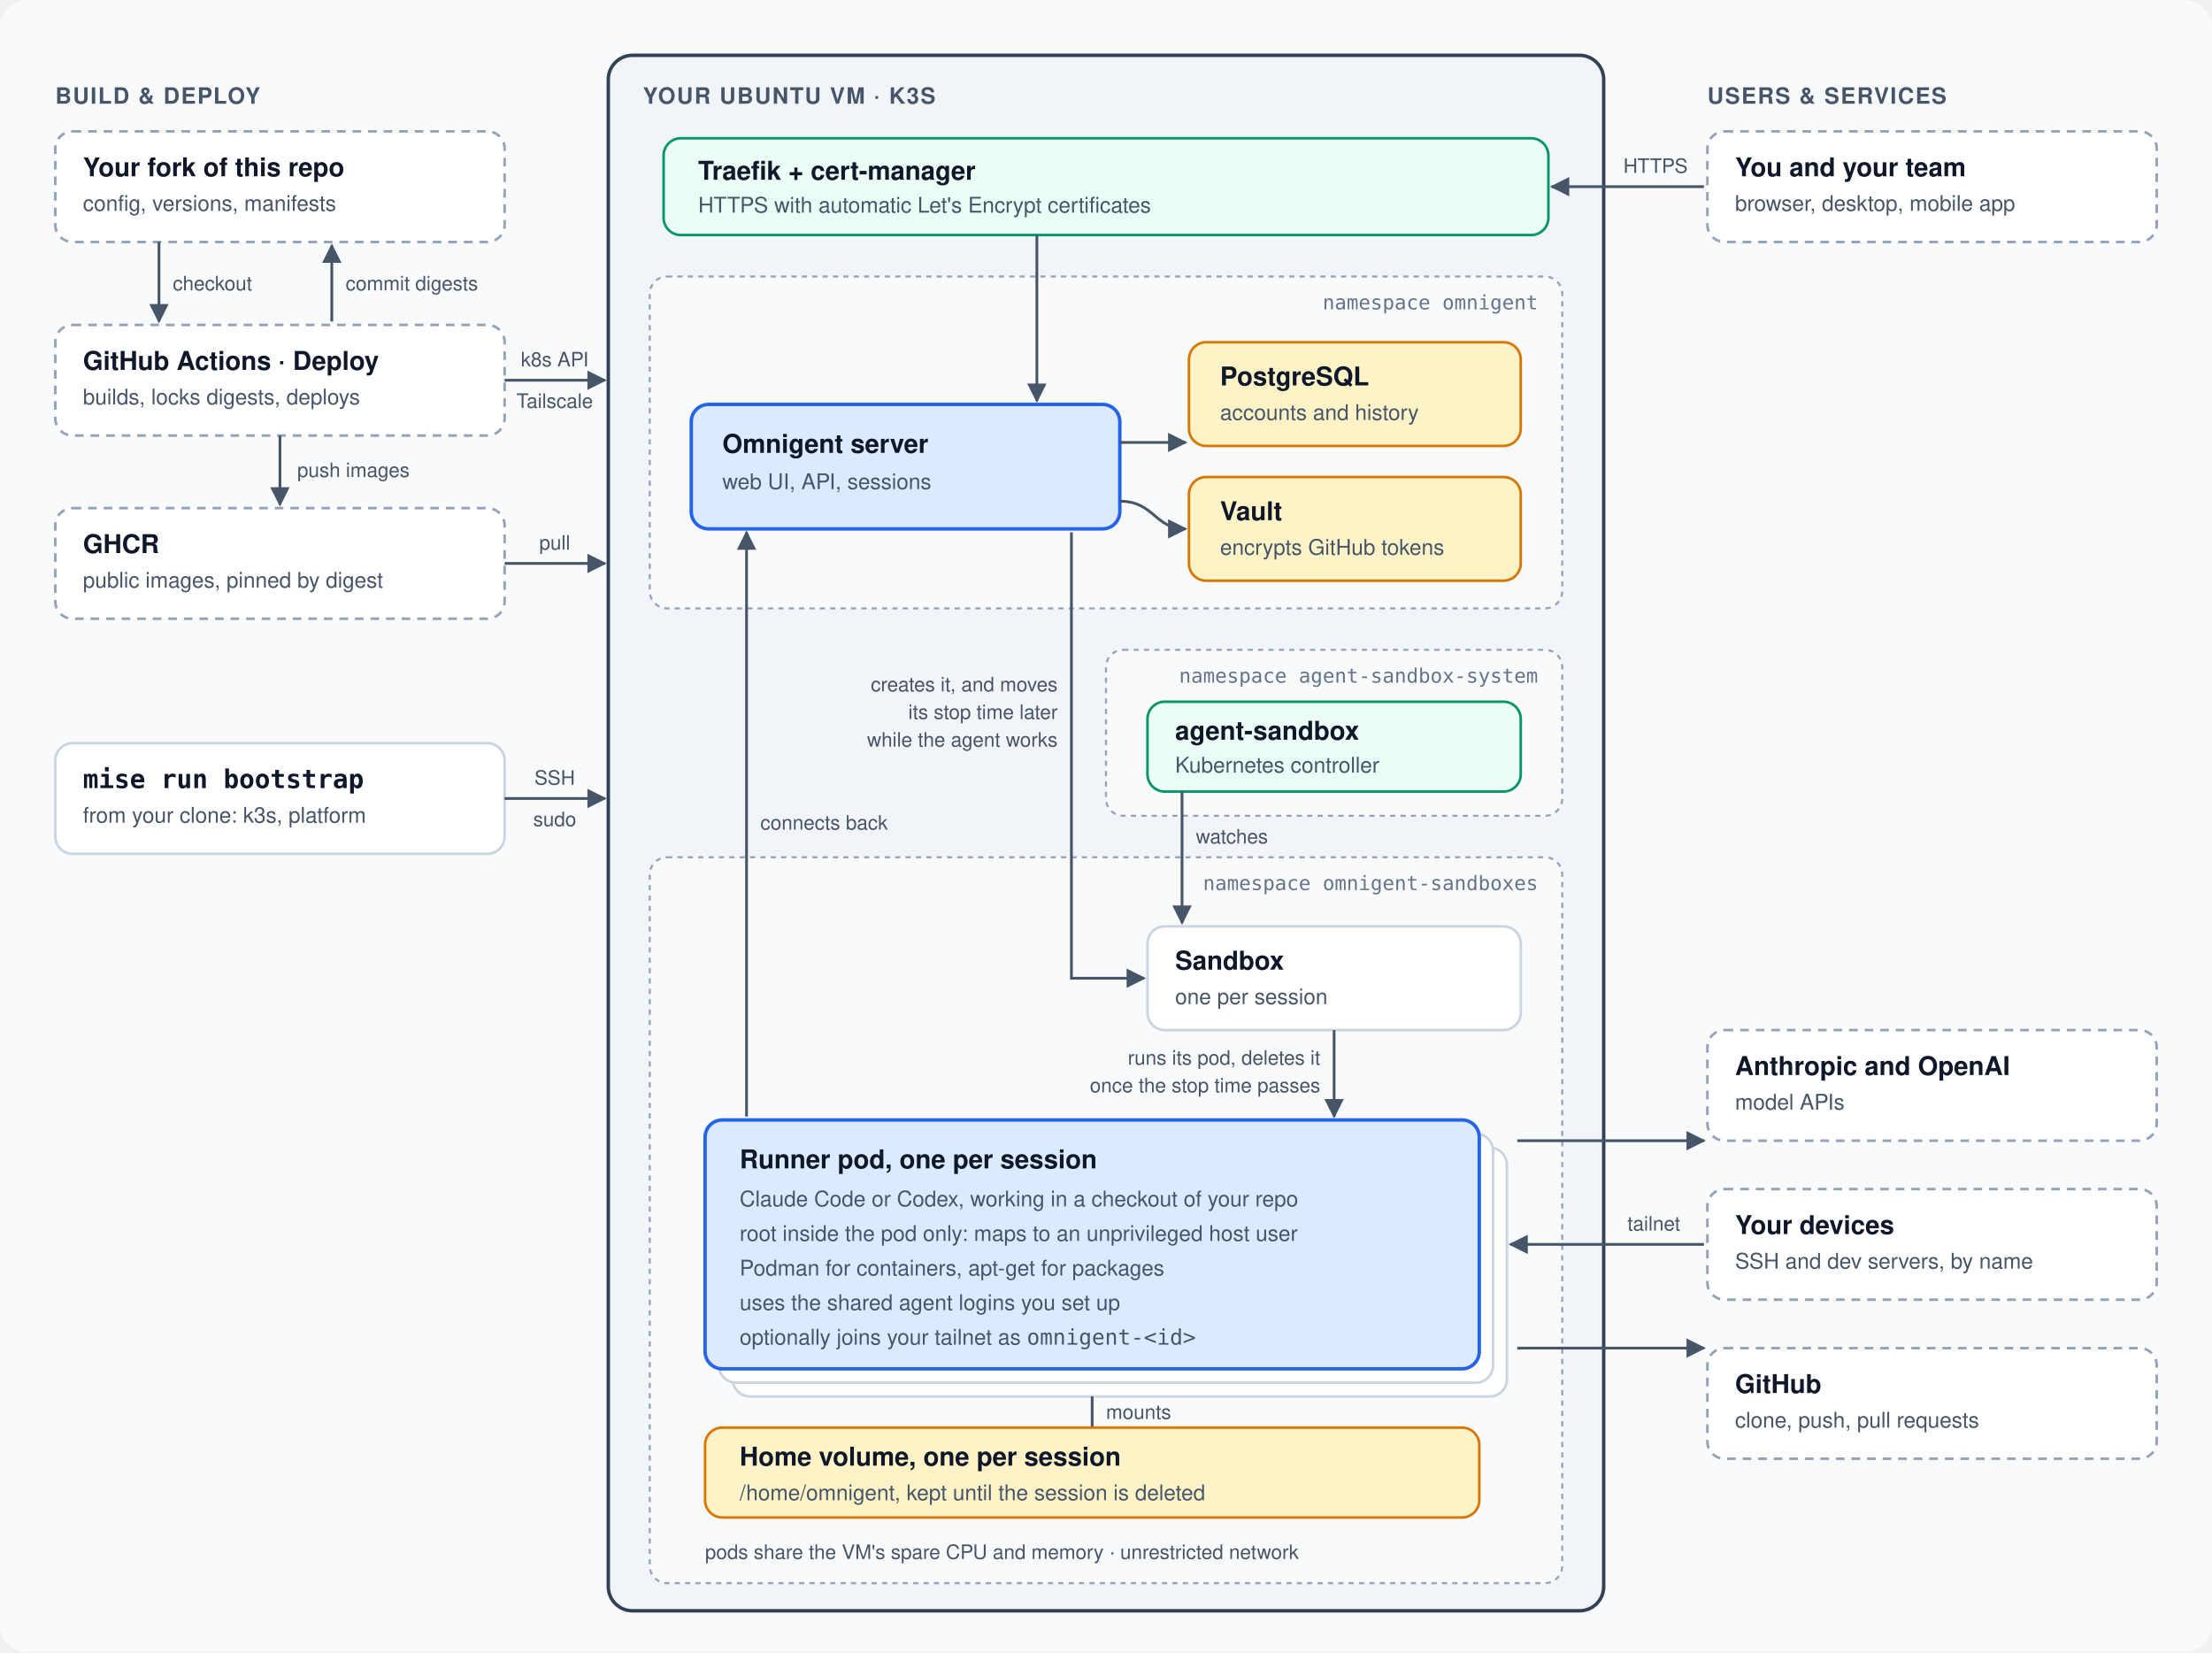
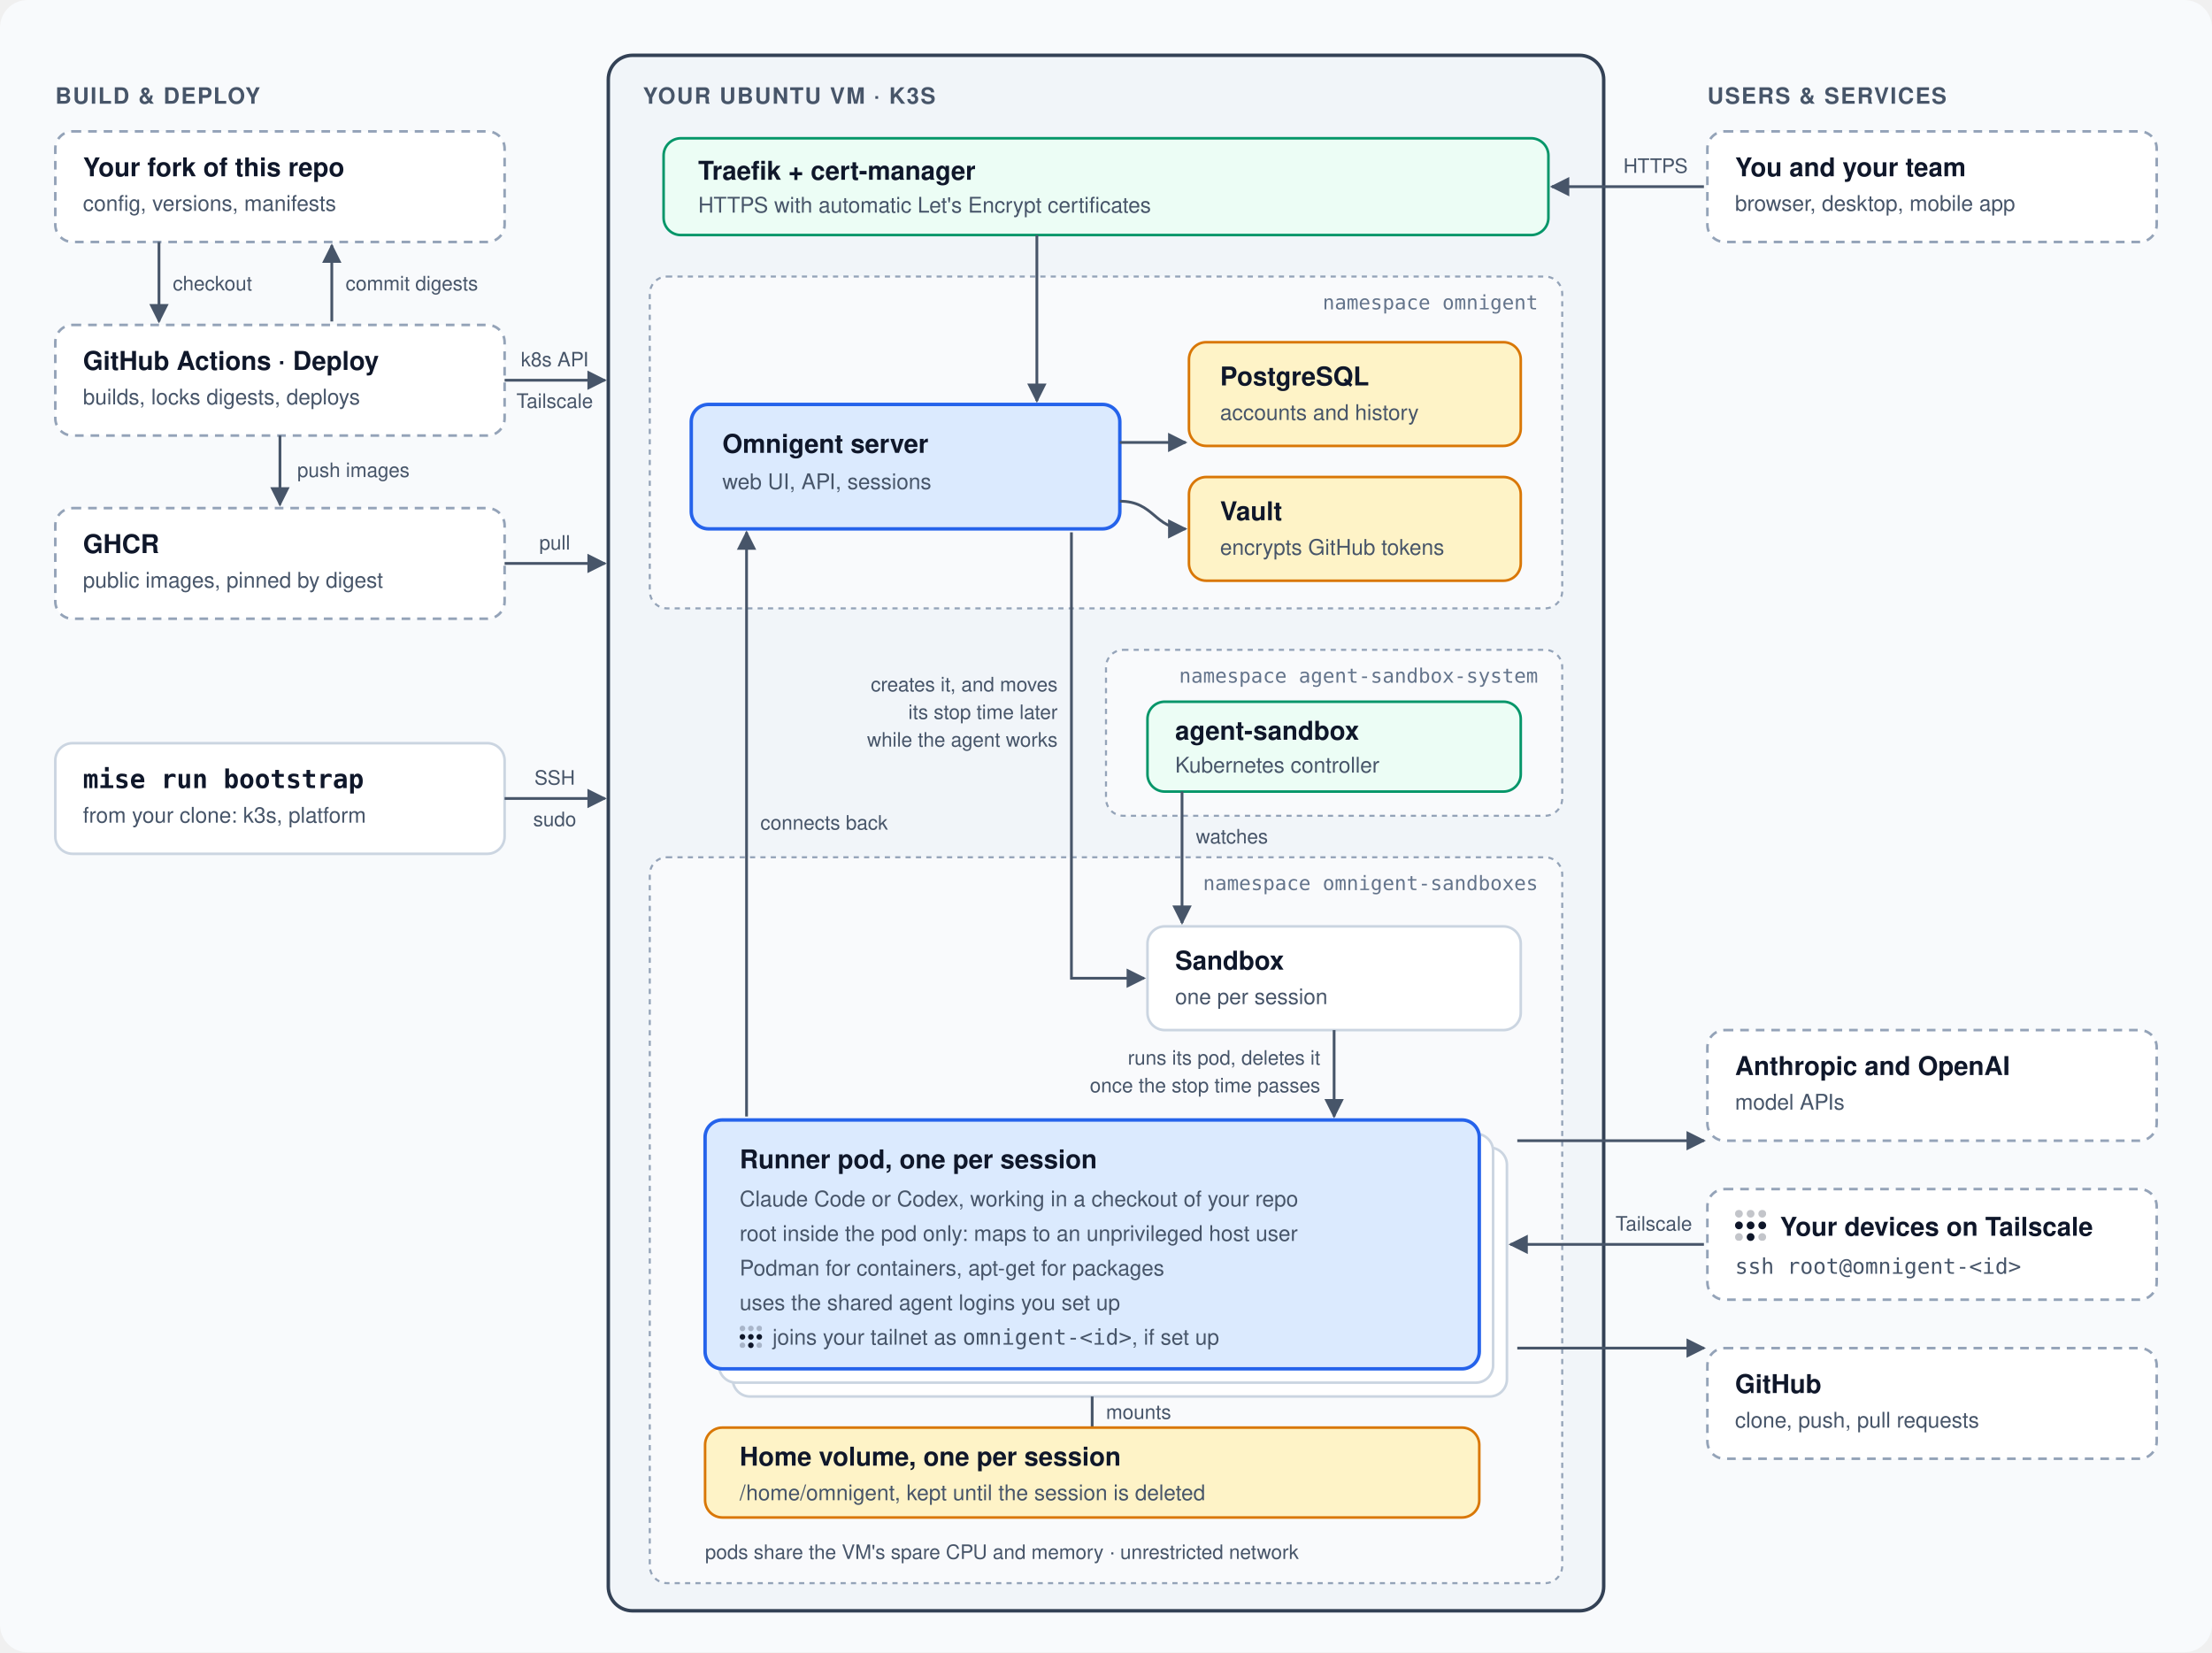
<svg xmlns="http://www.w3.org/2000/svg" viewBox="0 40 1280 956" width="1280" height="956" role="img" aria-labelledby="t d">
  <style>
    .bg { fill: #f8fafc; }
    .card { fill: #ffffff; stroke: #cbd5e1; stroke-width: 1.5; }
    .ext { fill: #ffffff; stroke: #94a3b8; stroke-width: 1.5; stroke-dasharray: 5 4; }
    .vm { fill: #f1f5f9; stroke: #334155; stroke-width: 2; }
    .ns { fill: #ffffff; fill-opacity: .55; stroke: #94a3b8; stroke-width: 1.2; stroke-dasharray: 3 3; }
    .accent { fill: #dbeafe; stroke: #2563eb; stroke-width: 2; }
    .store { fill: #fef3c7; stroke: #d97706; stroke-width: 1.5; }
    .edge { fill: #ecfdf5; stroke: #059669; stroke-width: 1.5; }
    .line { fill: none; stroke: #475569; stroke-width: 1.6; }
    .head { fill: #475569; }
    text { font-family: -apple-system, BlinkMacSystemFont, "Segoe UI", Helvetica, Arial, sans-serif; fill: #0f172a; }
    .h { font-size: 13px; font-weight: 700; letter-spacing: .06em; fill: #475569; }
    .title { font-size: 15px; font-weight: 650; }
    .sub { font-size: 12.5px; fill: #475569; }
    .lbl { font-size: 11.5px; fill: #475569; }
    .nslbl { font-size: 11.5px; fill: #64748b; font-family: ui-monospace, SFMono-Regular, Menlo, monospace; }
    .mono { font-family: ui-monospace, SFMono-Regular, Menlo, monospace; }
+     .tsdot { fill: #0f172a; }
+     .faded { opacity: .25; }
    @media (prefers-color-scheme: dark) {
      .bg { fill: #0f172a; }
      .card, .ext { fill: #1e293b; stroke: #475569; }
      .vm { fill: #111c2e; stroke: #94a3b8; }
      .ns { fill: #1e293b; fill-opacity: .45; stroke: #475569; }
      .accent { fill: #1e3a8a; stroke: #60a5fa; }
      .store { fill: #422006; stroke: #f59e0b; }
      .edge { fill: #052e2b; stroke: #34d399; }
      .line { stroke: #94a3b8; }
      .head { fill: #94a3b8; }
      text { fill: #e2e8f0; }
      .h, .sub, .lbl { fill: #94a3b8; }
      .nslbl { fill: #94a3b8; }
+       .tsdot { fill: #e2e8f0; }
    }
  </style>
  <defs>
+     <symbol id="ts" viewBox="0 0 24 24">
+       <circle class="tsdot faded" cx="3" cy="3" r="3" />
+       <circle class="tsdot faded" cx="12" cy="3" r="3" />
+       <circle class="tsdot faded" cx="21" cy="3" r="3" />
+       <circle class="tsdot" cx="3" cy="12" r="3" />
+       <circle class="tsdot" cx="12" cy="12" r="3" />
+       <circle class="tsdot" cx="21" cy="12" r="3" />
+       <circle class="tsdot faded" cx="3" cy="21" r="3" />
+       <circle class="tsdot" cx="12" cy="21" r="3" />
+       <circle class="tsdot faded" cx="21" cy="21" r="3" />
+     </symbol>
    <marker id="a" viewBox="0 0 10 10" refX="9" refY="5" markerWidth="7" markerHeight="7" orient="auto-start-reverse">
      <path class="head" d="M0 0 L10 5 L0 10 z" />
    </marker>
  </defs>
  <rect class="bg" y="40" width="1280" height="956" rx="16" />
  <text class="h" x="32" y="100">BUILD &amp; DEPLOY</text>
  <rect class="ext" x="32" y="116" width="260" height="64" rx="10" />
  <text class="title" x="48" y="142">Your fork of this repo</text>
  <text class="sub" x="48" y="162">config, versions, manifests</text>
  <rect class="ext" x="32" y="228" width="260" height="64" rx="10" />
  <text class="title" x="48" y="254">GitHub Actions · Deploy</text>
  <text class="sub" x="48" y="274">builds, locks digests, deploys</text>
  <rect class="ext" x="32" y="334" width="260" height="64" rx="10" />
  <text class="title" x="48" y="360">GHCR</text>
  <text class="sub" x="48" y="380">public images, pinned by digest</text>
  <rect class="card" x="32" y="470" width="260" height="64" rx="10" />
  <text class="title mono" x="48" y="496">mise run bootstrap</text>
  <text class="sub" x="48" y="516">from your clone: k3s, platform</text>
  <path class="line" d="M92 180 V226" marker-end="url(#a)" />
  <text class="lbl" x="100" y="208">checkout</text>
  <path class="line" d="M192 226 V182" marker-end="url(#a)" />
  <text class="lbl" x="200" y="208">commit digests</text>
  <path class="line" d="M162 292 V332" marker-end="url(#a)" />
  <text class="lbl" x="172" y="316">push images</text>
  <path class="line" d="M292 366 H350" marker-end="url(#a)" />
  <text class="lbl" x="321" y="358" text-anchor="middle">pull</text>
  <path class="line" d="M292 502 H350" marker-end="url(#a)" />
  <text class="lbl" x="321" y="494" text-anchor="middle">SSH</text>
  <text class="lbl" x="321" y="518" text-anchor="middle">sudo</text>
  <path class="line" d="M292 260 H350" marker-end="url(#a)" />
  <text class="lbl" x="321" y="252" text-anchor="middle">k8s API</text>
  <text class="lbl" x="321" y="276" text-anchor="middle">Tailscale</text>
  <rect class="vm" x="352" y="72" width="576" height="900" rx="14" />
  <text class="h" x="372" y="100">YOUR UBUNTU VM · K3S</text>
  <rect class="edge" x="384" y="120" width="512" height="56" rx="10" />
  <text class="title" x="404" y="144">Traefik + cert-manager</text>
  <text class="sub" x="404" y="163">HTTPS with automatic Let's Encrypt certificates</text>
  <rect class="ns" x="376" y="200" width="528" height="192" rx="10" />
  <text class="nslbl" x="890" y="219" text-anchor="end">namespace omnigent</text>
  <rect class="accent" x="400" y="274" width="248" height="72" rx="10" />
  <text class="title" x="418" y="302">Omnigent server</text>
  <text class="sub" x="418" y="323">web UI, API, sessions</text>
  <rect class="store" x="688" y="238" width="192" height="60" rx="10" />
  <text class="title" x="706" y="263">PostgreSQL</text>
  <text class="sub" x="706" y="283">accounts and history</text>
  <rect class="store" x="688" y="316" width="192" height="60" rx="10" />
  <text class="title" x="706" y="341">Vault</text>
  <text class="sub" x="706" y="361">encrypts GitHub tokens</text>
  <path class="line" d="M648 296 H686" marker-end="url(#a)" />
  <path class="line" d="M648 330 C668 330 668 346 686 346" marker-end="url(#a)" />
  <path class="line" d="M600 176 V272" marker-end="url(#a)" />
  <rect class="ns" x="640" y="416" width="264" height="96" rx="10" />
  <text class="nslbl" x="890" y="435" text-anchor="end">namespace agent-sandbox-system</text>
  <rect class="edge" x="664" y="446" width="216" height="52" rx="10" />
  <text class="title" x="680" y="468">agent-sandbox</text>
  <text class="sub" x="680" y="487">Kubernetes controller</text>
  <rect class="ns" x="376" y="536" width="528" height="420" rx="10" />
  <text class="nslbl" x="890" y="555" text-anchor="end">namespace omnigent-sandboxes</text>
  <rect class="card" x="664" y="576" width="216" height="60" rx="10" />
  <text class="title" x="680" y="601">Sandbox</text>
  <text class="sub" x="680" y="621">one per session</text>
  <path class="line" d="M620 348 V606 H662" marker-end="url(#a)" />
  <text class="lbl" x="612" y="440" text-anchor="end">creates it, and moves</text>
  <text class="lbl" x="612" y="456" text-anchor="end">its stop time later</text>
  <text class="lbl" x="612" y="472" text-anchor="end">while the agent works</text>
  <path class="line" d="M684 498 V574" marker-end="url(#a)" />
  <text class="lbl" x="692" y="528">watches</text>
  <path class="line" d="M772 636 V686" marker-end="url(#a)" />
  <text class="lbl" x="764" y="656" text-anchor="end">runs its pod, deletes it</text>
  <text class="lbl" x="764" y="672" text-anchor="end">once the stop time passes</text>
  <rect class="card" x="424" y="704" width="448" height="144" rx="10" />
  <rect class="card" x="416" y="696" width="448" height="144" rx="10" />
  <rect class="accent" x="408" y="688" width="448" height="144" rx="10" />
  <text class="title" x="428" y="716">Runner pod, one per session</text>
  <text class="sub" x="428" y="738">Claude Code or Codex, working in a checkout of your repo</text>
  <text class="sub" x="428" y="758">root inside the pod only: maps to an unprivileged host user</text>
  <text class="sub" x="428" y="778">Podman for containers, apt-get for packages</text>
  <text class="sub" x="428" y="798">uses the shared agent logins you set up</text>
-   <text class="sub" x="428" y="818">optionally joins your tailnet as <tspan class="mono">omnigent-&lt;id&gt;</tspan>
-   </text>
+   <use href="#ts" x="428" y="807" width="13" height="13" />
+   <text class="sub" x="447" y="818">joins your tailnet as <tspan class="mono">omnigent-&lt;id&gt;</tspan>, if set up</text>
  <path class="line" d="M432 686 V348" marker-end="url(#a)" />
  <text class="lbl" x="440" y="520">connects back</text>
  <path class="line" d="M632 848 V866" />
  <text class="lbl" x="640" y="861">mounts</text>
  <rect class="store" x="408" y="866" width="448" height="52" rx="10" />
  <text class="title" x="428" y="888">Home volume, one per session</text>
  <text class="sub" x="428" y="908">/home/omnigent, kept until the session is deleted</text>
  <text class="lbl" x="408" y="942">pods share the VM's spare CPU and memory · unrestricted network</text>
  <text class="h" x="988" y="100">USERS &amp; SERVICES</text>
  <rect class="ext" x="988" y="116" width="260" height="64" rx="10" />
  <text class="title" x="1004" y="142">You and your team</text>
  <text class="sub" x="1004" y="162">browser, desktop, mobile app</text>
  <path class="line" d="M986 148 H898" marker-end="url(#a)" />
  <text class="lbl" x="958" y="140" text-anchor="middle">HTTPS</text>
  <rect class="ext" x="988" y="636" width="260" height="64" rx="10" />
  <text class="title" x="1004" y="662">Anthropic and OpenAI</text>
  <text class="sub" x="1004" y="682">model APIs</text>
  <rect class="ext" x="988" y="728" width="260" height="64" rx="10" />
-   <text class="title" x="1004" y="754">Your devices</text>
-   <text class="sub" x="1004" y="774">SSH and dev servers, by name</text>
+   <use href="#ts" x="1004" y="740" width="18" height="18" />
+   <text class="title" x="1030" y="755">Your devices on Tailscale</text>
+   <text class="sub mono" x="1004" y="777">ssh root@omnigent-&lt;id&gt;</text>
  <rect class="ext" x="988" y="820" width="260" height="64" rx="10" />
  <text class="title" x="1004" y="846">GitHub</text>
  <text class="sub" x="1004" y="866">clone, push, pull requests</text>
  <path class="line" d="M878 700 H986" marker-end="url(#a)" />
  <path class="line" d="M986 760 H874" marker-end="url(#a)" />
-   <text class="lbl" x="957" y="752" text-anchor="middle">tailnet</text>
+   <text class="lbl" x="957" y="752" text-anchor="middle">Tailscale</text>
  <path class="line" d="M878 820 H986" marker-end="url(#a)" />
</svg>
